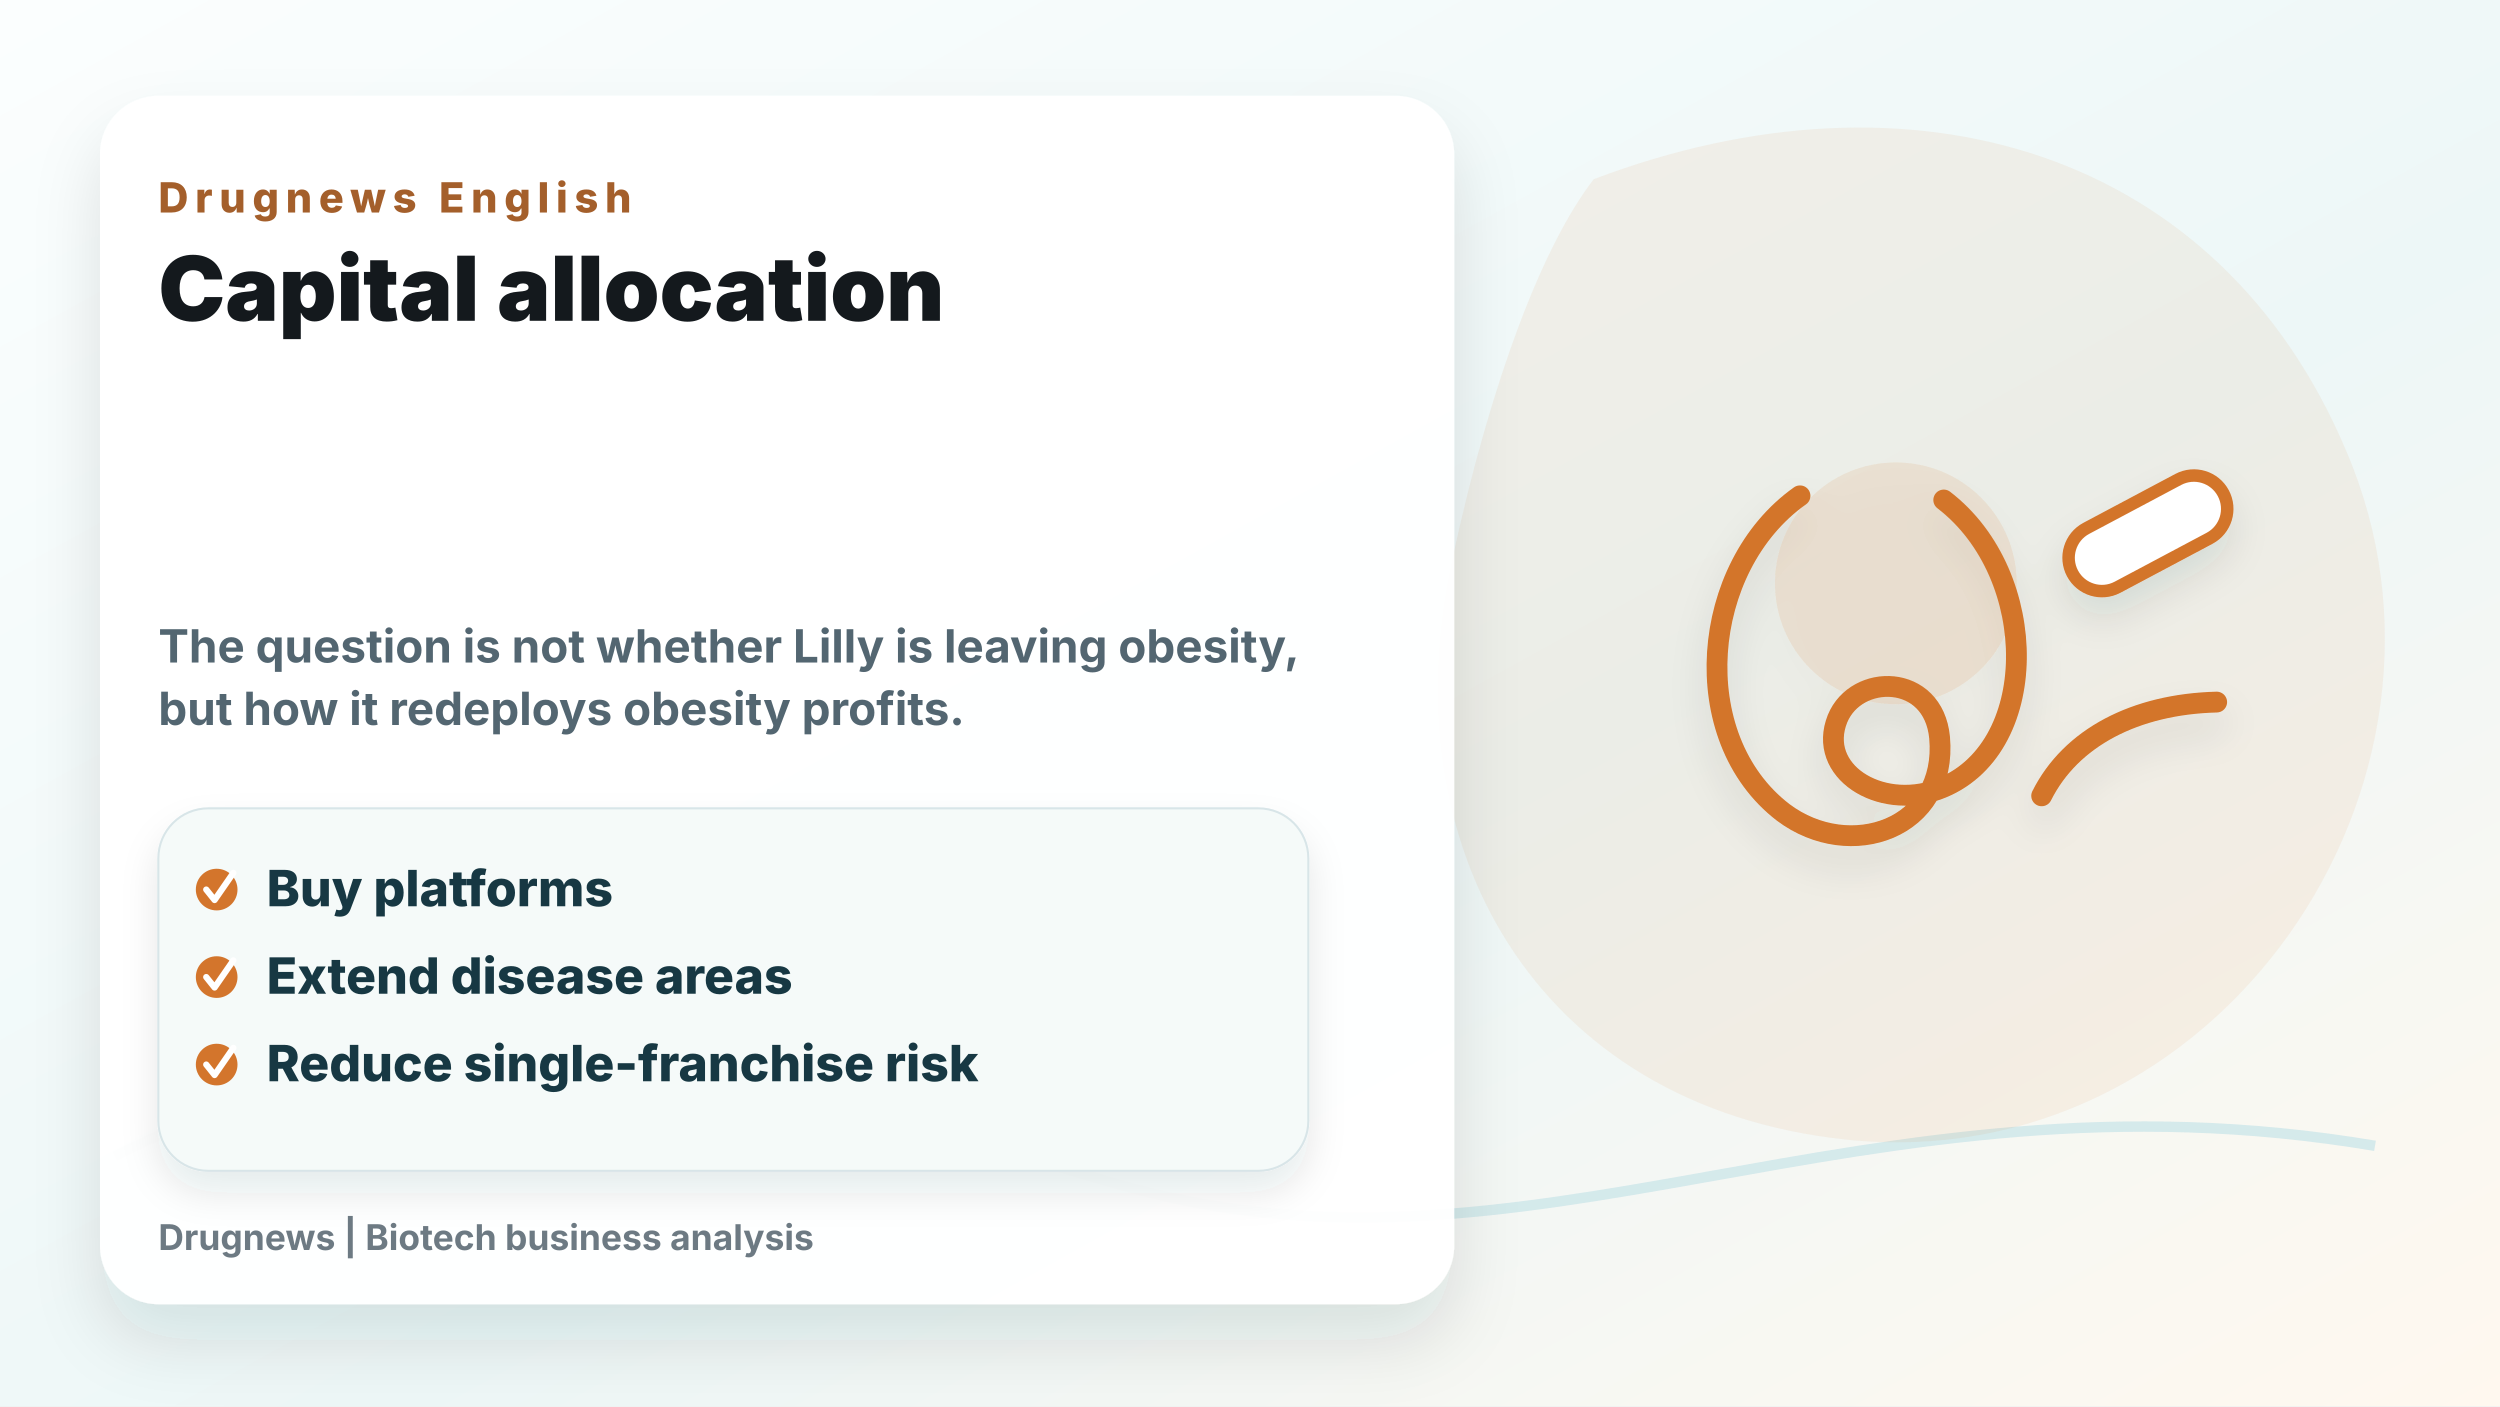
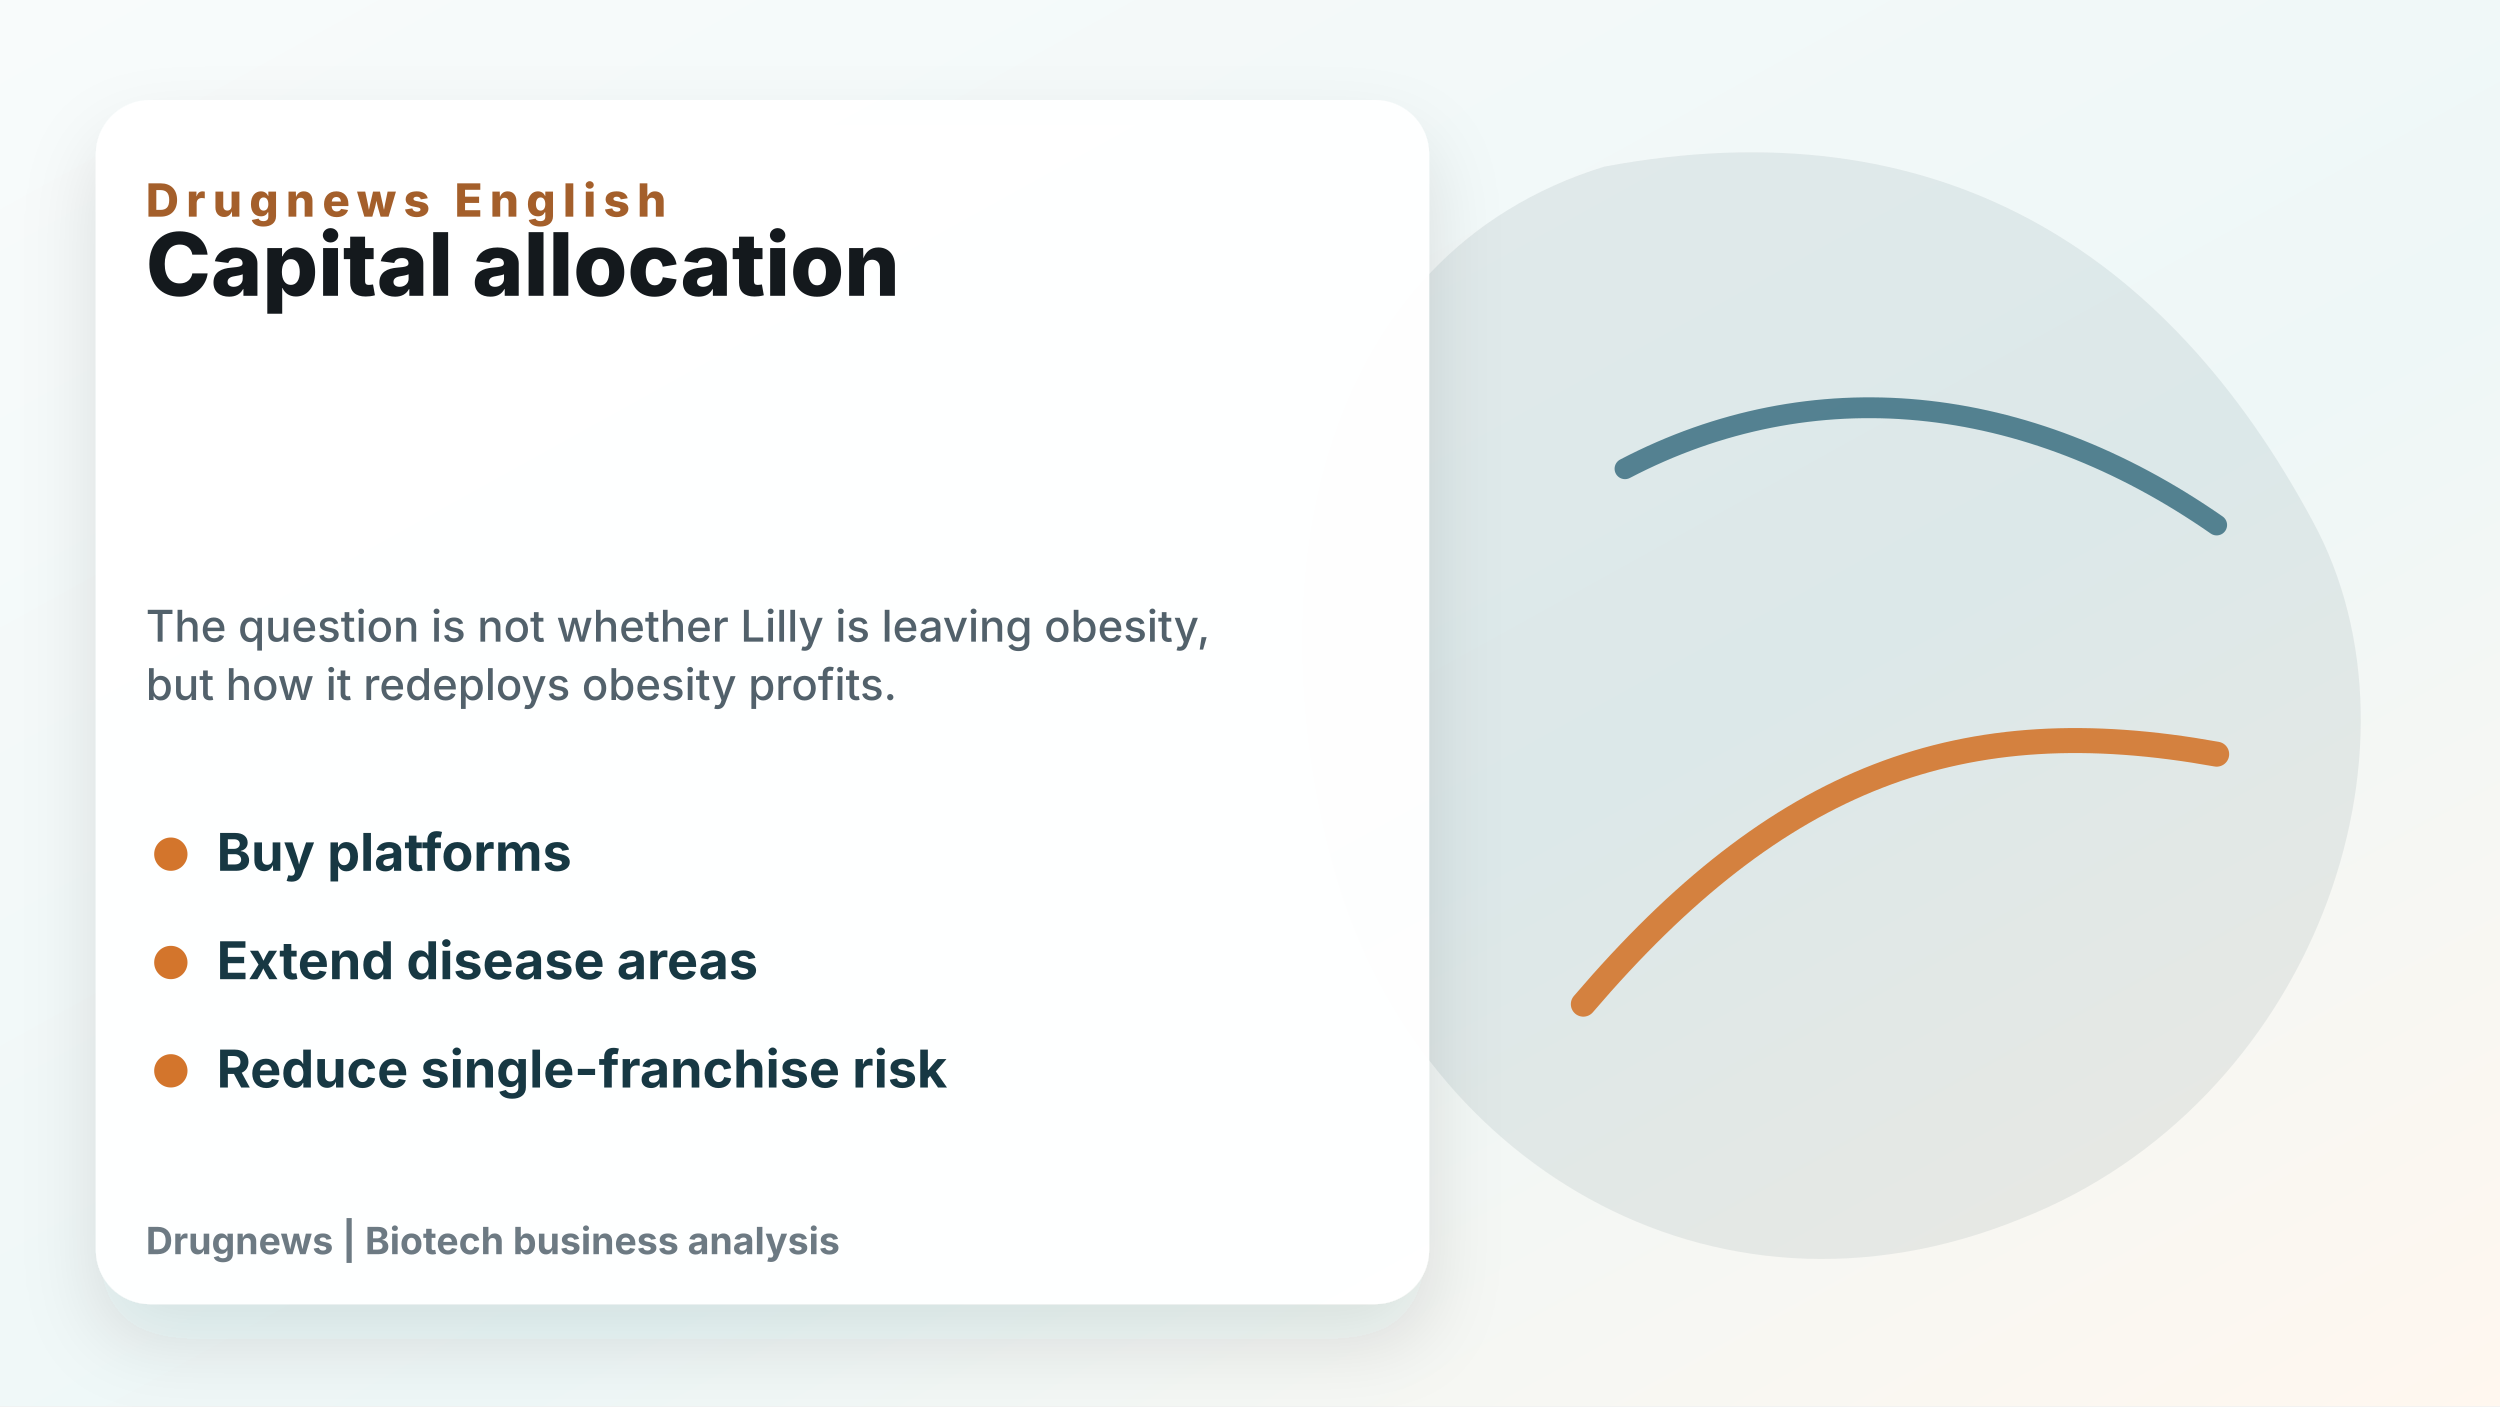
<svg xmlns="http://www.w3.org/2000/svg" width="1200" height="675" viewBox="0 0 1200 675" role="img" aria-label="Capital allocation">
  <defs>
    <linearGradient id="bg" x1="0" y1="0" x2="1" y2="1">
-       <stop offset="0%" stop-color="#fbfefe" />
-       <stop offset="58%" stop-color="#edf7f7" />
-       <stop offset="100%" stop-color="#fff8ef" />
+       <stop offset="0%" stop-color="#f8fbfb" />
+       <stop offset="60%" stop-color="#eef7f7" />
+       <stop offset="100%" stop-color="#fff7ef" />
    </linearGradient>
    <filter id="shadow" x="-20%" y="-20%" width="140%" height="140%">
-       <feDropShadow dx="0" dy="18" stdDeviation="16" flood-color="#12313c" flood-opacity="0.12" />
-     </filter>
-     <filter id="soft" x="-20%" y="-20%" width="140%" height="140%">
-       <feDropShadow dx="0" dy="10" stdDeviation="9" flood-color="#12313c" flood-opacity="0.10" />
+       <feDropShadow dx="0" dy="18" stdDeviation="18" flood-color="#12313c" flood-opacity="0.12" />
    </filter>
  </defs>
  <style>
-     .label{font:800 20px Inter,Arial,sans-serif;letter-spacing:.16em;text-transform:uppercase;fill:#a45f2b}
-     .title{font:850 43px Inter,Arial,sans-serif;fill:#14191d}
-     .subtitle{font:650 22px Inter,Arial,sans-serif;fill:#536671}
-     .point{font:800 24px Inter,Arial,sans-serif;fill:#173843}
-     .small{font:750 17px Inter,Arial,sans-serif;fill:#6d7a83}
+     .label{font:800 22px Inter,Arial,sans-serif;letter-spacing:.16em;text-transform:uppercase;fill:#a45f2b}
+     .title{font:800 42px Inter,Arial,sans-serif;fill:#14191d}
+     .subtitle{font:500 21px Inter,Arial,sans-serif;fill:#52616b}
+     .point{font:750 25px Inter,Arial,sans-serif;fill:#173843}
+     .small{font:700 18px Inter,Arial,sans-serif;fill:#6d7a83}
  </style>
  <rect width="1200" height="675" fill="url(#bg)" />
-   <path d="M55 555 C237 464 382 524 535 568 C734 626 891 508 1140 550" fill="none" stroke="#cfe7ea" stroke-width="5" opacity=".85" />
-   <path d="M765 86 C918 28 1065 72 1126 216 C1195 376 1064 566 886 547 C736 531 667 405 697 269 C716 181 741 117 765 86Z" fill="#d3752c" opacity=".08" />
+   <path d="M770 80 C930 50 1040 120 1110 250 C1170 360 1110 530 970 585 C820 646 678 555 640 416 C602 276 634 122 770 80Z" fill="#12313c" opacity="0.08" />
+   <path d="M760 482 C854 372 942 340 1064 362" fill="none" stroke="#d3752c" stroke-width="12" stroke-linecap="round" opacity=".9" />
+   <path d="M780 225 C870 178 972 188 1064 252" fill="none" stroke="#265f73" stroke-width="10" stroke-linecap="round" opacity=".75" />
  <g filter="url(#shadow)">
-     <rect x="48" y="46" width="650" height="580" rx="28" fill="#fff" opacity=".96" />
+     <rect x="46" y="48" width="640" height="578" rx="26" fill="#fff" opacity=".95" />
  </g>
-   <text x="76" y="102" class="label">Drugnews English</text>
-   <text x="76" y="154" class="title" text-anchor="start">Capital allocation</text>
-   <text x="76" y="318" class="subtitle" text-anchor="start">The question is not whether Lilly is leaving obesity,</text>
-   <text x="76" y="348" class="subtitle" text-anchor="start">but how it redeploys obesity profits.</text>
-   <g filter="url(#soft)">
-     <rect x="76" y="388" width="552" height="174" rx="24" fill="#f5faf9" stroke="#d8e5e8" />
+   <text x="70" y="104" class="label">Drugnews English</text>
+   <text x="70" y="142" class="title">Capital allocation</text>
+   <text x="70" y="308" class="subtitle">The question is not whether Lilly is leaving obesity,</text>
+   <text x="70" y="336" class="subtitle">but how it redeploys obesity profits.</text>
+   <g>
+     <circle cx="82" cy="410" r="8" fill="#d3752c" />
+     <text x="104" y="418" class="point">Buy platforms</text>
  </g>
  <g>
-     <circle cx="104" cy="427" r="10" fill="#d3752c" />
-     <path d="M99 427 l4 5 l9 -13" fill="none" stroke="#fff" stroke-width="3" stroke-linecap="round" stroke-linejoin="round" />
-     <text x="128" y="435" class="point">Buy platforms</text>
+     <circle cx="82" cy="462" r="8" fill="#d3752c" />
+     <text x="104" y="470" class="point">Extend disease areas</text>
  </g>
  <g>
-     <circle cx="104" cy="469" r="10" fill="#d3752c" />
-     <path d="M99 469 l4 5 l9 -13" fill="none" stroke="#fff" stroke-width="3" stroke-linecap="round" stroke-linejoin="round" />
-     <text x="128" y="477" class="point">Extend disease areas</text>
+     <circle cx="82" cy="514" r="8" fill="#d3752c" />
+     <text x="104" y="522" class="point">Reduce single-franchise risk</text>
  </g>
-   <g>
-     <circle cx="104" cy="511" r="10" fill="#d3752c" />
-     <path d="M99 511 l4 5 l9 -13" fill="none" stroke="#fff" stroke-width="3" stroke-linecap="round" stroke-linejoin="round" />
-     <text x="128" y="519" class="point">Reduce single-franchise risk</text>
-   </g>
-   <text x="76" y="600" class="small">Drugnews | Biotech business analysis</text>
-   <g filter="url(#soft)">
-     <g transform="translate(770 184) scale(1)">
-       <path d="M94 54 c-48 34-55 116-8 152 c32 24 79 8 75-36 c-3-31-40-31-49-9 c-10 25 20 44 48 34 c50-18 50-103 3-139" fill="none" stroke="#d3752c" stroke-width="10" stroke-linecap="round" />
-       <circle cx="140" cy="96" r="58" fill="#d3752c" opacity=".12" />
-       <path d="M210 198 c14-28 45-44 84-45" stroke="#d3752c" stroke-width="10" stroke-linecap="round" fill="none" />
-       <rect x="220" y="56" width="82" height="32" rx="16" fill="#fff" stroke="#d3752c" stroke-width="6" transform="rotate(-28 261 72)" />
-     </g>
-   </g>
+   <text x="70" y="602" class="small">Drugnews | Biotech business analysis</text>
</svg>
